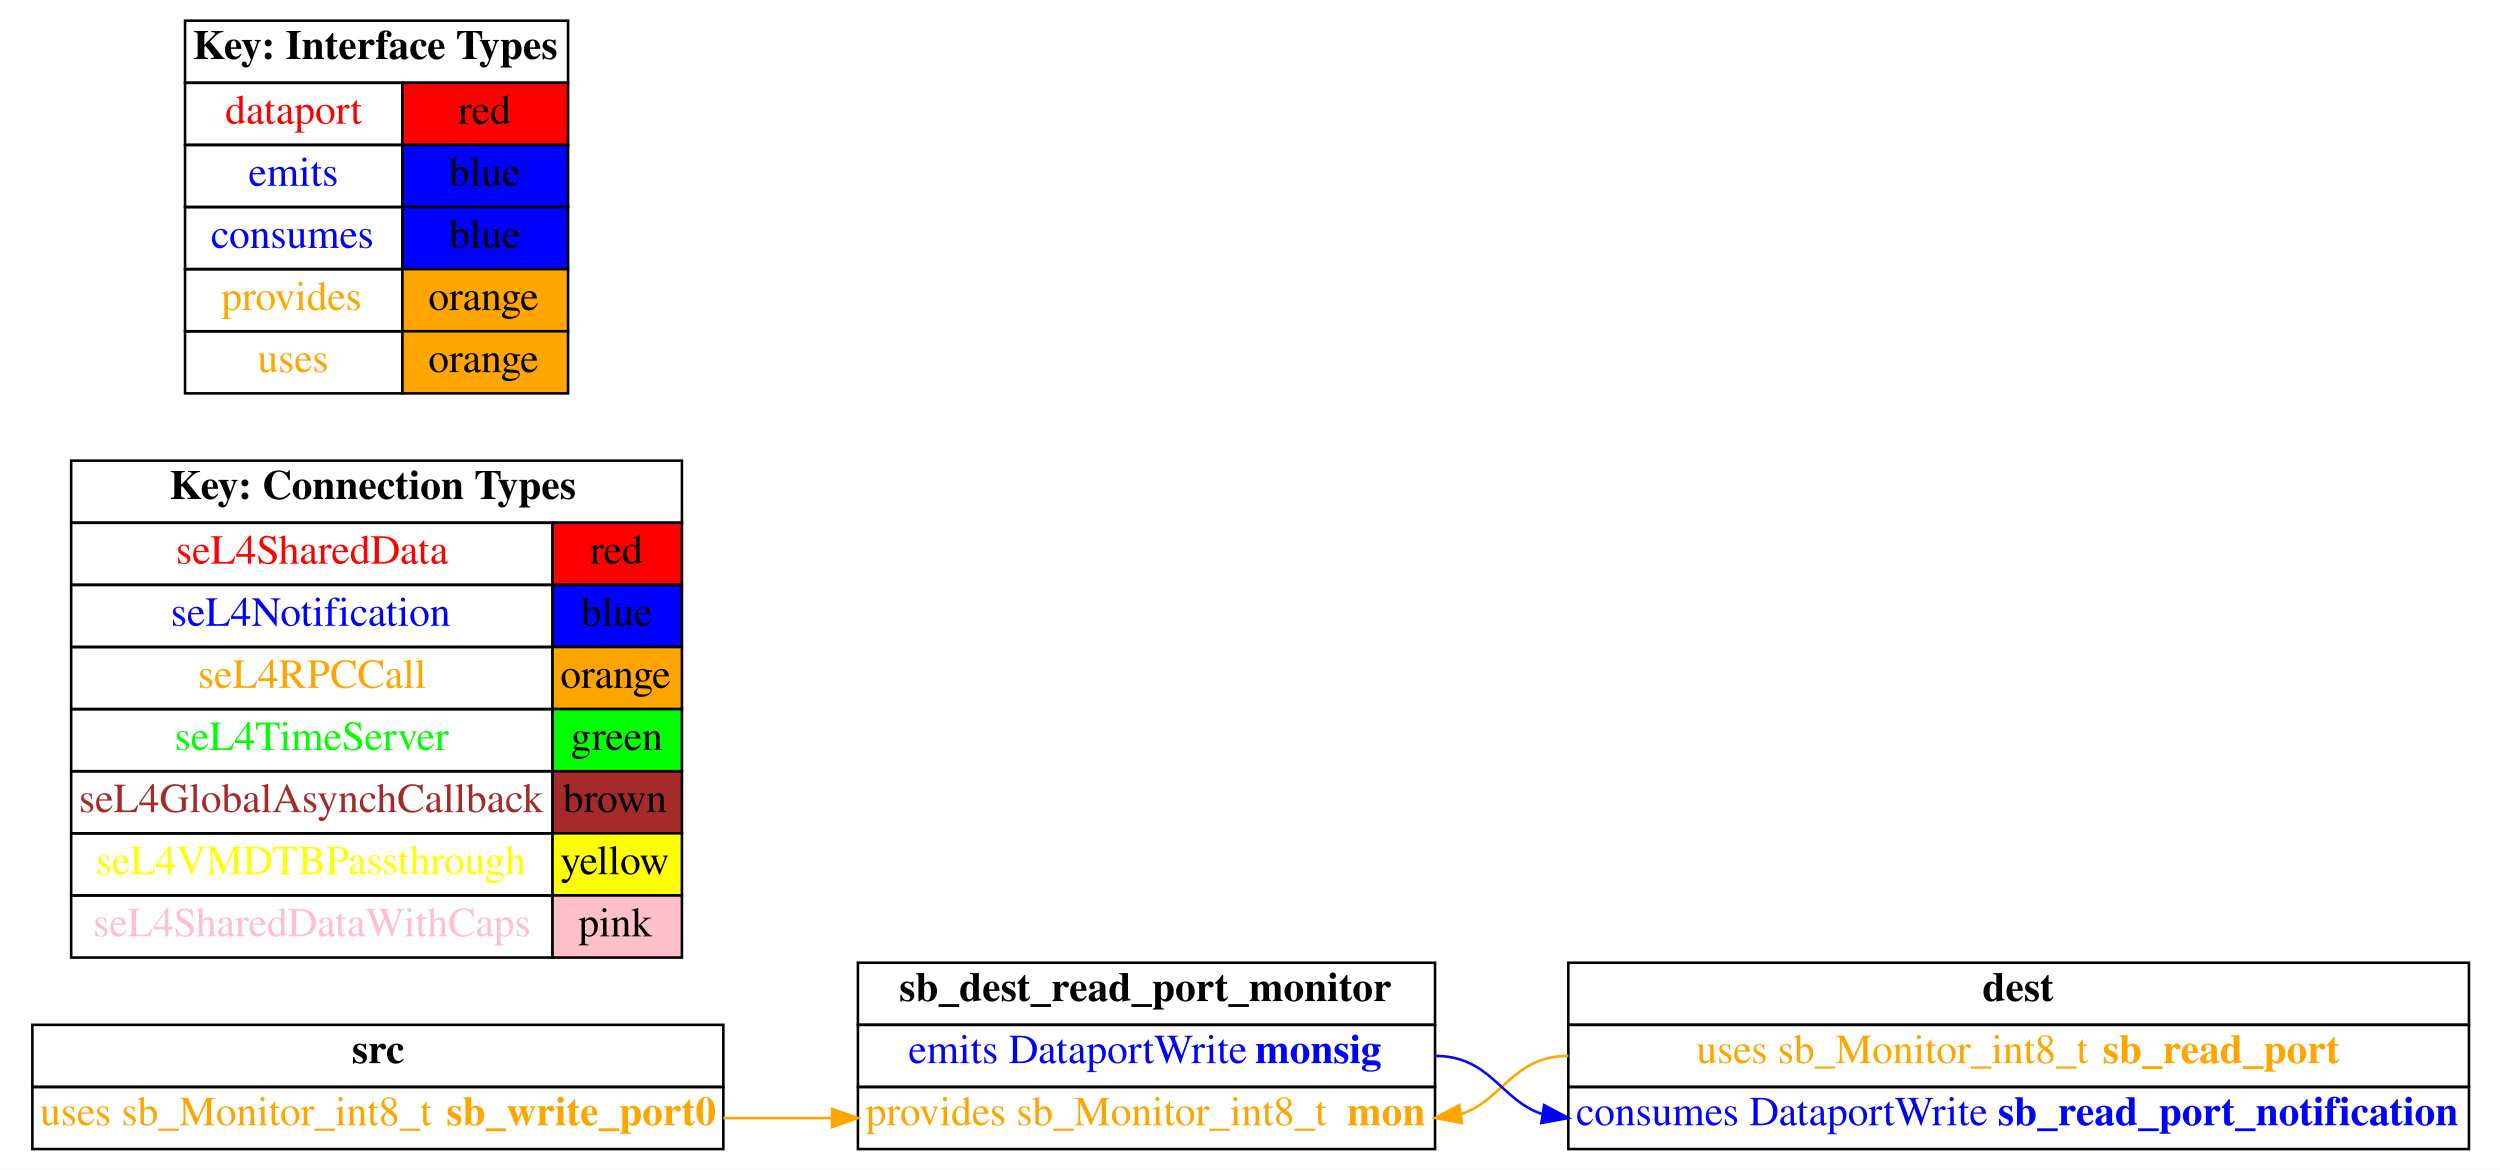
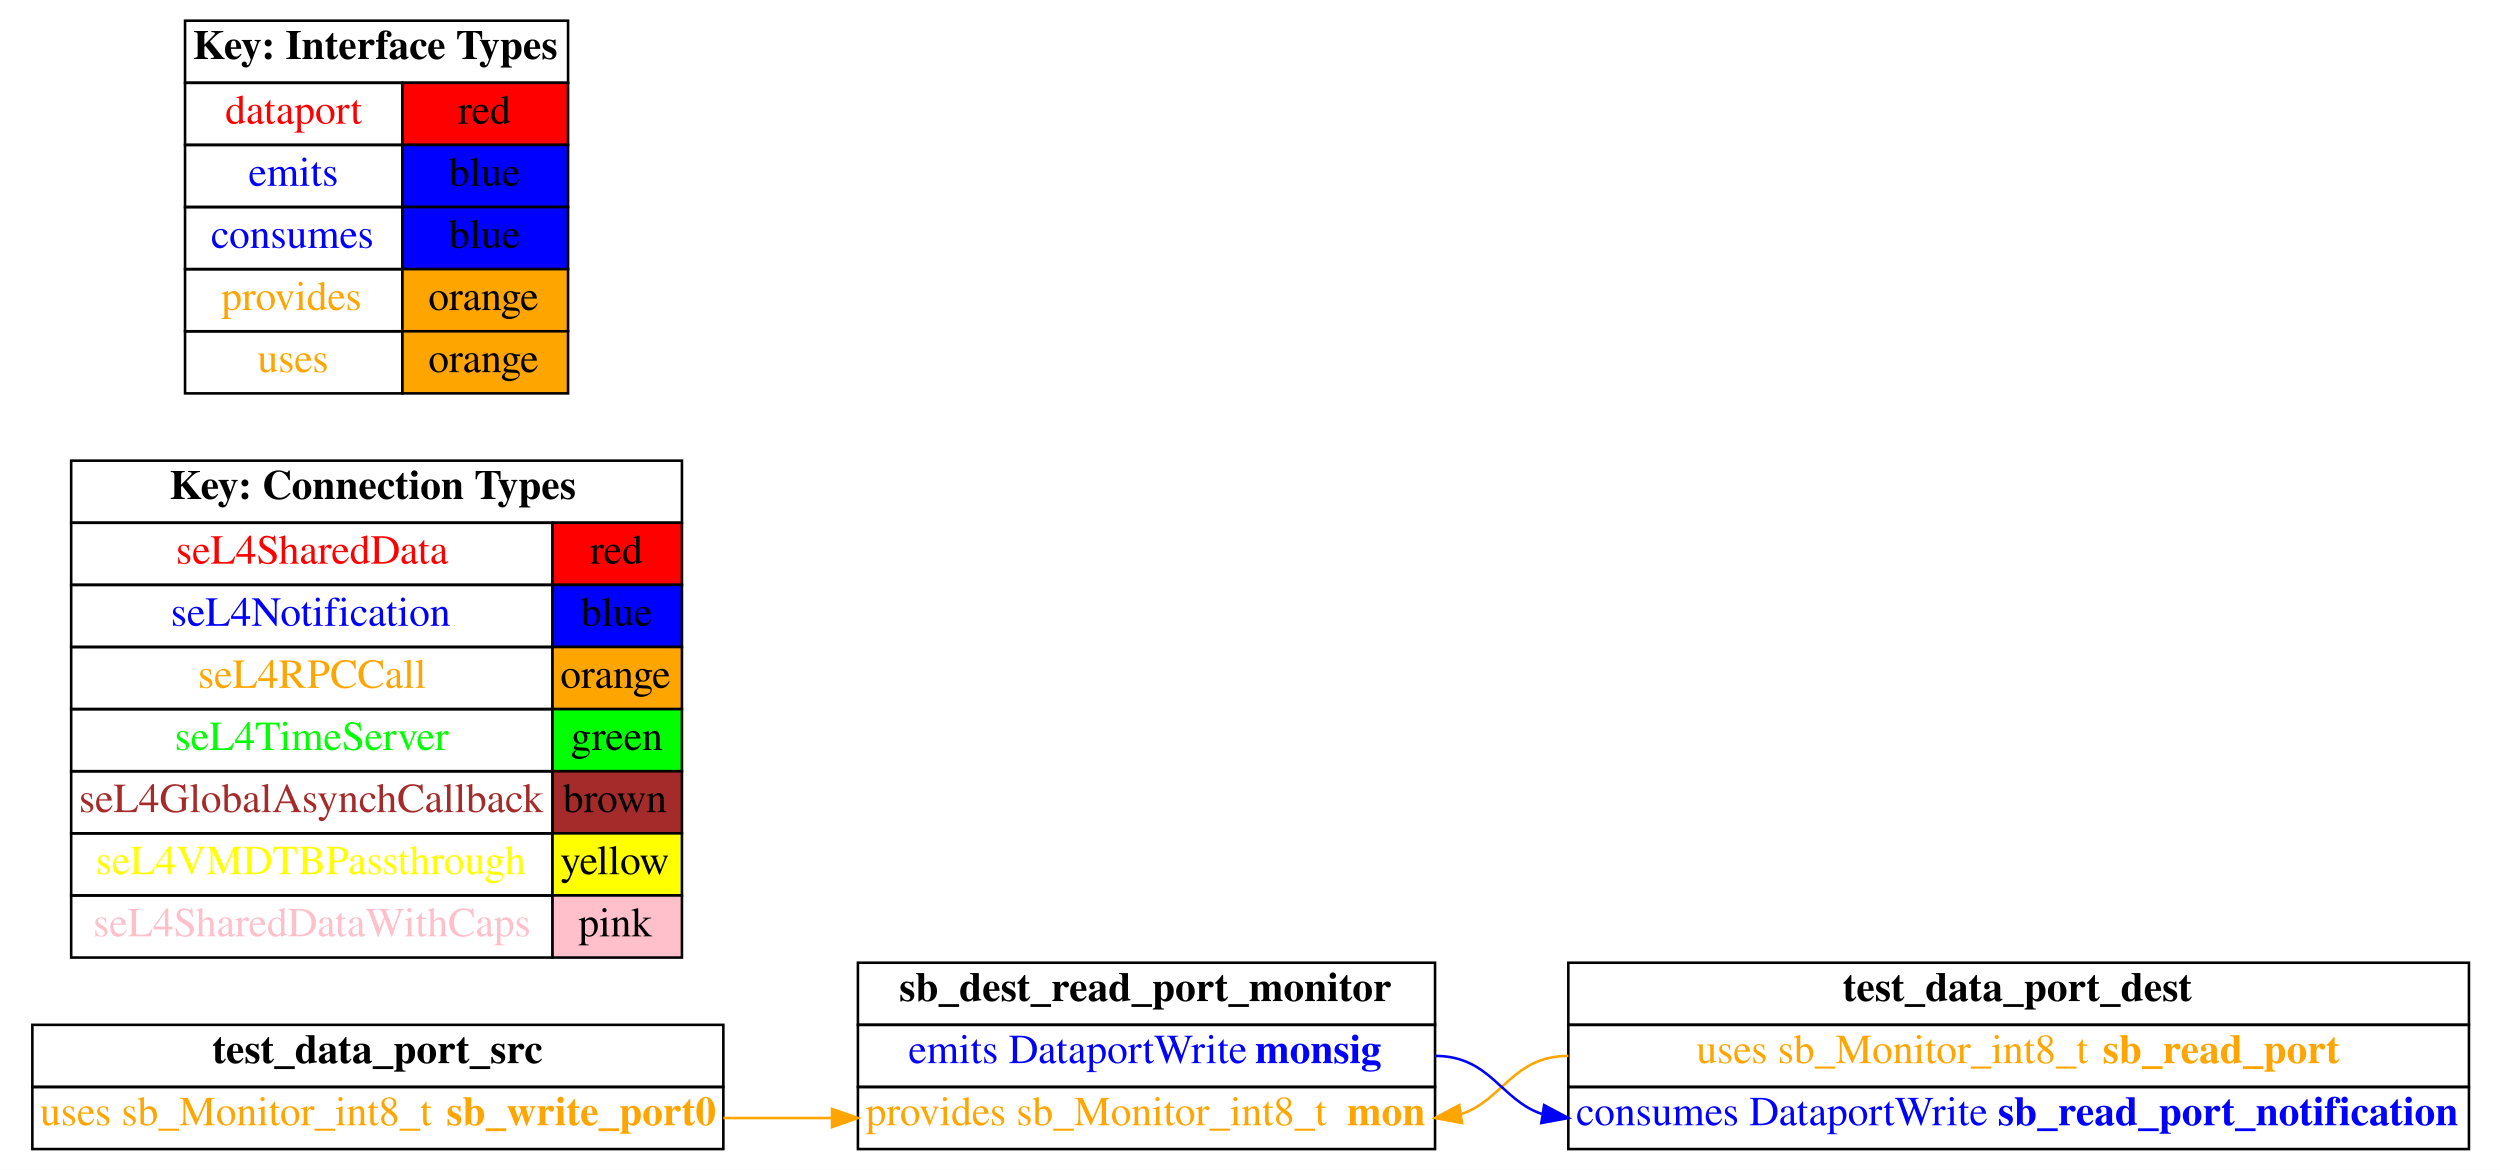
<svg xmlns="http://www.w3.org/2000/svg" width="966pt" height="452pt" viewBox="0.00 0.00 966.00 452.00">
  <g id="graph0" class="graph" transform="scale(1 1) rotate(0) translate(4 448)">
    <polygon fill="#ffffff" stroke="transparent" points="-4,4 -4,-448 962,-448 962,4 -4,4" />
    <g id="node1" class="node">
      <polygon fill="none" stroke="#000000" points="8.5,-28 8.5,-52 275.5,-52 275.5,-28 8.5,-28" />
-       <text text-anchor="start" x="132" y="-37.2" font-family="Times,serif" font-weight="bold" font-size="16.00" fill="#000000">src</text>
+       <text text-anchor="start" x="78" y="-37.2" font-family="Times,serif" font-weight="bold" font-size="16.00" fill="#000000">test_data_port_src</text>
      <polygon fill="none" stroke="#000000" points="8.5,-4 8.5,-28 275.5,-28 275.5,-4 8.5,-4" />
      <text text-anchor="start" x="11.5" y="-13.2" font-family="Times,serif" font-size="16.00" fill="#ffa500">uses sb_Monitor_int8_t </text>
      <text text-anchor="start" x="168.5" y="-13.2" font-family="Times,serif" font-weight="bold" font-size="16.00" fill="#ffa500">sb_write_port0</text>
    </g>
    <g id="node3" class="node">
      <polygon fill="none" stroke="#000000" points="327.5,-52 327.5,-76 550.5,-76 550.5,-52 327.5,-52" />
      <text text-anchor="start" x="343.5" y="-61.2" font-family="Times,serif" font-weight="bold" font-size="16.00" fill="#000000">sb_dest_read_port_monitor</text>
      <polygon fill="none" stroke="#000000" points="327.5,-28 327.5,-52 550.5,-52 550.5,-28 327.5,-28" />
      <text text-anchor="start" x="347" y="-37.2" font-family="Times,serif" font-size="16.00" fill="#0000ff">emits DataportWrite </text>
      <text text-anchor="start" x="481" y="-37.2" font-family="Times,serif" font-weight="bold" font-size="16.00" fill="#0000ff">monsig</text>
      <polygon fill="none" stroke="#000000" points="327.5,-4 327.5,-28 550.5,-28 550.5,-4 327.5,-4" />
      <text text-anchor="start" x="330.5" y="-13.2" font-family="Times,serif" font-size="16.00" fill="#ffa500">provides sb_Monitor_int8_t </text>
      <text text-anchor="start" x="516.5" y="-13.2" font-family="Times,serif" font-weight="bold" font-size="16.00" fill="#ffa500">mon</text>
    </g>
    <g id="conn1" class="edge">
      <path fill="none" stroke="#ffa500" d="M275.5,-16C294.819,-16 302.026,-16 317.372,-16" />
      <polygon fill="#ffa500" stroke="#ffa500" points="317.5,-19.5 327.5,-16 317.5,-12.5 317.5,-19.5" />
    </g>
    <g id="node2" class="node">
      <polygon fill="none" stroke="#000000" points="602,-52 602,-76 950,-76 950,-52 602,-52" />
-       <text text-anchor="start" x="762" y="-61.2" font-family="Times,serif" font-weight="bold" font-size="16.00" fill="#000000">dest</text>
+       <text text-anchor="start" x="708" y="-61.2" font-family="Times,serif" font-weight="bold" font-size="16.00" fill="#000000">test_data_port_dest</text>
      <polygon fill="none" stroke="#000000" points="602,-28 602,-52 950,-52 950,-28 602,-28" />
      <text text-anchor="start" x="651.5" y="-37.2" font-family="Times,serif" font-size="16.00" fill="#ffa500">uses sb_Monitor_int8_t </text>
      <text text-anchor="start" x="808.5" y="-37.2" font-family="Times,serif" font-weight="bold" font-size="16.00" fill="#ffa500">sb_read_port</text>
      <polygon fill="none" stroke="#000000" points="602,-4 602,-28 950,-28 950,-4 602,-4" />
      <text text-anchor="start" x="605" y="-13.2" font-family="Times,serif" font-size="16.00" fill="#0000ff">consumes DataportWrite </text>
      <text text-anchor="start" x="768" y="-13.2" font-family="Times,serif" font-weight="bold" font-size="16.00" fill="#0000ff">sb_read_port_notification</text>
    </g>
    <g id="conn2" class="edge">
      <path fill="none" stroke="#ffa500" d="M602,-40C580.693,-40 576.656,-22.914 560.745,-17.575" />
      <polygon fill="#ffa500" stroke="#ffa500" points="560.916,-14.06 550.5,-16 559.852,-20.979 560.916,-14.06" />
    </g>
    <g id="conn3" class="edge">
      <path fill="none" stroke="#0000ff" d="M550.5,-40C571.807,-40 575.844,-22.914 591.755,-17.575" />
      <polygon fill="#0000ff" stroke="#0000ff" points="592.648,-20.979 602,-16 591.584,-14.06 592.648,-20.979" />
    </g>
    <g id="node4" class="node">
      <polygon fill="none" stroke="#000000" points="23.5,-246 23.5,-270 259.5,-270 259.5,-246 23.5,-246" />
      <text text-anchor="start" x="61.5" y="-255.2" font-family="Times,serif" font-weight="bold" font-size="16.00" fill="#000000">Key: Connection Types</text>
      <polygon fill="none" stroke="#000000" points="23.5,-222 23.5,-246 209.5,-246 209.5,-222 23.5,-222" />
      <text text-anchor="start" x="64" y="-230.2" font-family="Times,serif" font-size="16.00" fill="#ff0000">seL4SharedData</text>
      <polygon fill="#ff0000" stroke="transparent" points="209.5,-222 209.5,-246 259.5,-246 259.5,-222 209.5,-222" />
      <polygon fill="none" stroke="#000000" points="209.5,-222 209.5,-246 259.5,-246 259.5,-222 209.5,-222" />
      <text text-anchor="start" x="224" y="-230.2" font-family="Times,serif" font-size="16.00" fill="#000000">red</text>
      <polygon fill="none" stroke="#000000" points="23.5,-198 23.5,-222 209.5,-222 209.5,-198 23.5,-198" />
      <text text-anchor="start" x="62" y="-206.2" font-family="Times,serif" font-size="16.00" fill="#0000ff">seL4Notification</text>
      <polygon fill="#0000ff" stroke="transparent" points="209.5,-198 209.5,-222 259.5,-222 259.5,-198 209.5,-198" />
      <polygon fill="none" stroke="#000000" points="209.5,-198 209.5,-222 259.5,-222 259.5,-198 209.5,-198" />
      <text text-anchor="start" x="220.5" y="-206.2" font-family="Times,serif" font-size="16.00" fill="#000000">blue</text>
      <polygon fill="none" stroke="#000000" points="23.5,-174 23.5,-198 209.5,-198 209.5,-174 23.5,-174" />
      <text text-anchor="start" x="72.5" y="-182.2" font-family="Times,serif" font-size="16.00" fill="#ffa500">seL4RPCCall</text>
      <polygon fill="#ffa500" stroke="transparent" points="209.5,-174 209.5,-198 259.5,-198 259.5,-174 209.5,-174" />
      <polygon fill="none" stroke="#000000" points="209.5,-174 209.5,-198 259.5,-198 259.5,-174 209.5,-174" />
      <text text-anchor="start" x="212.5" y="-182.2" font-family="Times,serif" font-size="16.00" fill="#000000">orange</text>
      <polygon fill="none" stroke="#000000" points="23.5,-150 23.5,-174 209.5,-174 209.5,-150 23.5,-150" />
      <text text-anchor="start" x="63.5" y="-158.2" font-family="Times,serif" font-size="16.00" fill="#00ff00">seL4TimeServer</text>
      <polygon fill="#00ff00" stroke="transparent" points="209.5,-150 209.5,-174 259.5,-174 259.5,-150 209.5,-150" />
      <polygon fill="none" stroke="#000000" points="209.5,-150 209.5,-174 259.5,-174 259.5,-150 209.5,-150" />
      <text text-anchor="start" x="216.5" y="-158.2" font-family="Times,serif" font-size="16.00" fill="#000000">green</text>
      <polygon fill="none" stroke="#000000" points="23.5,-126 23.5,-150 209.5,-150 209.5,-126 23.5,-126" />
      <text text-anchor="start" x="26.5" y="-134.2" font-family="Times,serif" font-size="16.00" fill="#a52a2a">seL4GlobalAsynchCallback</text>
      <polygon fill="#a52a2a" stroke="transparent" points="209.5,-126 209.5,-150 259.5,-150 259.5,-126 209.5,-126" />
      <polygon fill="none" stroke="#000000" points="209.5,-126 209.5,-150 259.5,-150 259.5,-126 209.5,-126" />
      <text text-anchor="start" x="213.5" y="-134.2" font-family="Times,serif" font-size="16.00" fill="#000000">brown</text>
      <polygon fill="none" stroke="#000000" points="23.5,-102 23.5,-126 209.5,-126 209.5,-102 23.5,-102" />
      <text text-anchor="start" x="33" y="-110.2" font-family="Times,serif" font-size="16.00" fill="#ffff00">seL4VMDTBPassthrough</text>
      <polygon fill="#ffff00" stroke="transparent" points="209.5,-102 209.5,-126 259.5,-126 259.5,-102 209.5,-102" />
      <polygon fill="none" stroke="#000000" points="209.5,-102 209.5,-126 259.5,-126 259.5,-102 209.5,-102" />
      <text text-anchor="start" x="212.5" y="-110.2" font-family="Times,serif" font-size="16.00" fill="#000000">yellow</text>
      <polygon fill="none" stroke="#000000" points="23.5,-78 23.5,-102 209.5,-102 209.5,-78 23.5,-78" />
      <text text-anchor="start" x="32" y="-86.2" font-family="Times,serif" font-size="16.00" fill="#ffc0cb">seL4SharedDataWithCaps</text>
      <polygon fill="#ffc0cb" stroke="transparent" points="209.5,-78 209.5,-102 259.5,-102 259.5,-78 209.5,-78" />
      <polygon fill="none" stroke="#000000" points="209.5,-78 209.5,-102 259.5,-102 259.5,-78 209.5,-78" />
      <text text-anchor="start" x="219.5" y="-86.2" font-family="Times,serif" font-size="16.00" fill="#000000">pink</text>
    </g>
    <g id="node5" class="node">
      <polygon fill="none" stroke="#000000" points="67.5,-416 67.5,-440 215.5,-440 215.5,-416 67.5,-416" />
      <text text-anchor="start" x="70.5" y="-425.2" font-family="Times,serif" font-weight="bold" font-size="16.00" fill="#000000">Key: Interface Types</text>
      <polygon fill="none" stroke="#000000" points="67.5,-392 67.5,-416 151.5,-416 151.5,-392 67.5,-392" />
      <text text-anchor="start" x="83" y="-400.2" font-family="Times,serif" font-size="16.00" fill="#ff0000">dataport</text>
      <polygon fill="#ff0000" stroke="transparent" points="151.5,-392 151.5,-416 215.5,-416 215.5,-392 151.5,-392" />
      <polygon fill="none" stroke="#000000" points="151.5,-392 151.5,-416 215.5,-416 215.5,-392 151.5,-392" />
      <text text-anchor="start" x="173" y="-400.2" font-family="Times,serif" font-size="16.00" fill="#000000">red</text>
      <polygon fill="none" stroke="#000000" points="67.5,-368 67.5,-392 151.5,-392 151.5,-368 67.5,-368" />
      <text text-anchor="start" x="92" y="-376.2" font-family="Times,serif" font-size="16.00" fill="#0000ff">emits</text>
      <polygon fill="#0000ff" stroke="transparent" points="151.5,-368 151.5,-392 215.5,-392 215.5,-368 151.5,-368" />
      <polygon fill="none" stroke="#000000" points="151.5,-368 151.5,-392 215.5,-392 215.5,-368 151.5,-368" />
      <text text-anchor="start" x="169.5" y="-376.2" font-family="Times,serif" font-size="16.00" fill="#000000">blue</text>
      <polygon fill="none" stroke="#000000" points="67.5,-344 67.5,-368 151.5,-368 151.5,-344 67.5,-344" />
      <text text-anchor="start" x="77.5" y="-352.2" font-family="Times,serif" font-size="16.00" fill="#0000ff">consumes</text>
      <polygon fill="#0000ff" stroke="transparent" points="151.5,-344 151.5,-368 215.5,-368 215.5,-344 151.5,-344" />
      <polygon fill="none" stroke="#000000" points="151.5,-344 151.5,-368 215.5,-368 215.5,-344 151.5,-344" />
      <text text-anchor="start" x="169.5" y="-352.2" font-family="Times,serif" font-size="16.00" fill="#000000">blue</text>
      <polygon fill="none" stroke="#000000" points="67.5,-320 67.5,-344 151.5,-344 151.5,-320 67.5,-320" />
      <text text-anchor="start" x="81.5" y="-328.2" font-family="Times,serif" font-size="16.00" fill="#ffa500">provides</text>
      <polygon fill="#ffa500" stroke="transparent" points="151.5,-320 151.5,-344 215.5,-344 215.5,-320 151.5,-320" />
      <polygon fill="none" stroke="#000000" points="151.5,-320 151.5,-344 215.5,-344 215.5,-320 151.5,-320" />
      <text text-anchor="start" x="161.5" y="-328.2" font-family="Times,serif" font-size="16.00" fill="#000000">orange</text>
      <polygon fill="none" stroke="#000000" points="67.5,-296 67.5,-320 151.5,-320 151.5,-296 67.5,-296" />
      <text text-anchor="start" x="95.5" y="-304.2" font-family="Times,serif" font-size="16.00" fill="#ffa500">uses</text>
      <polygon fill="#ffa500" stroke="transparent" points="151.5,-296 151.5,-320 215.5,-320 215.5,-296 151.5,-296" />
      <polygon fill="none" stroke="#000000" points="151.5,-296 151.5,-320 215.5,-320 215.5,-296 151.5,-296" />
      <text text-anchor="start" x="161.5" y="-304.2" font-family="Times,serif" font-size="16.00" fill="#000000">orange</text>
    </g>
  </g>
</svg>
